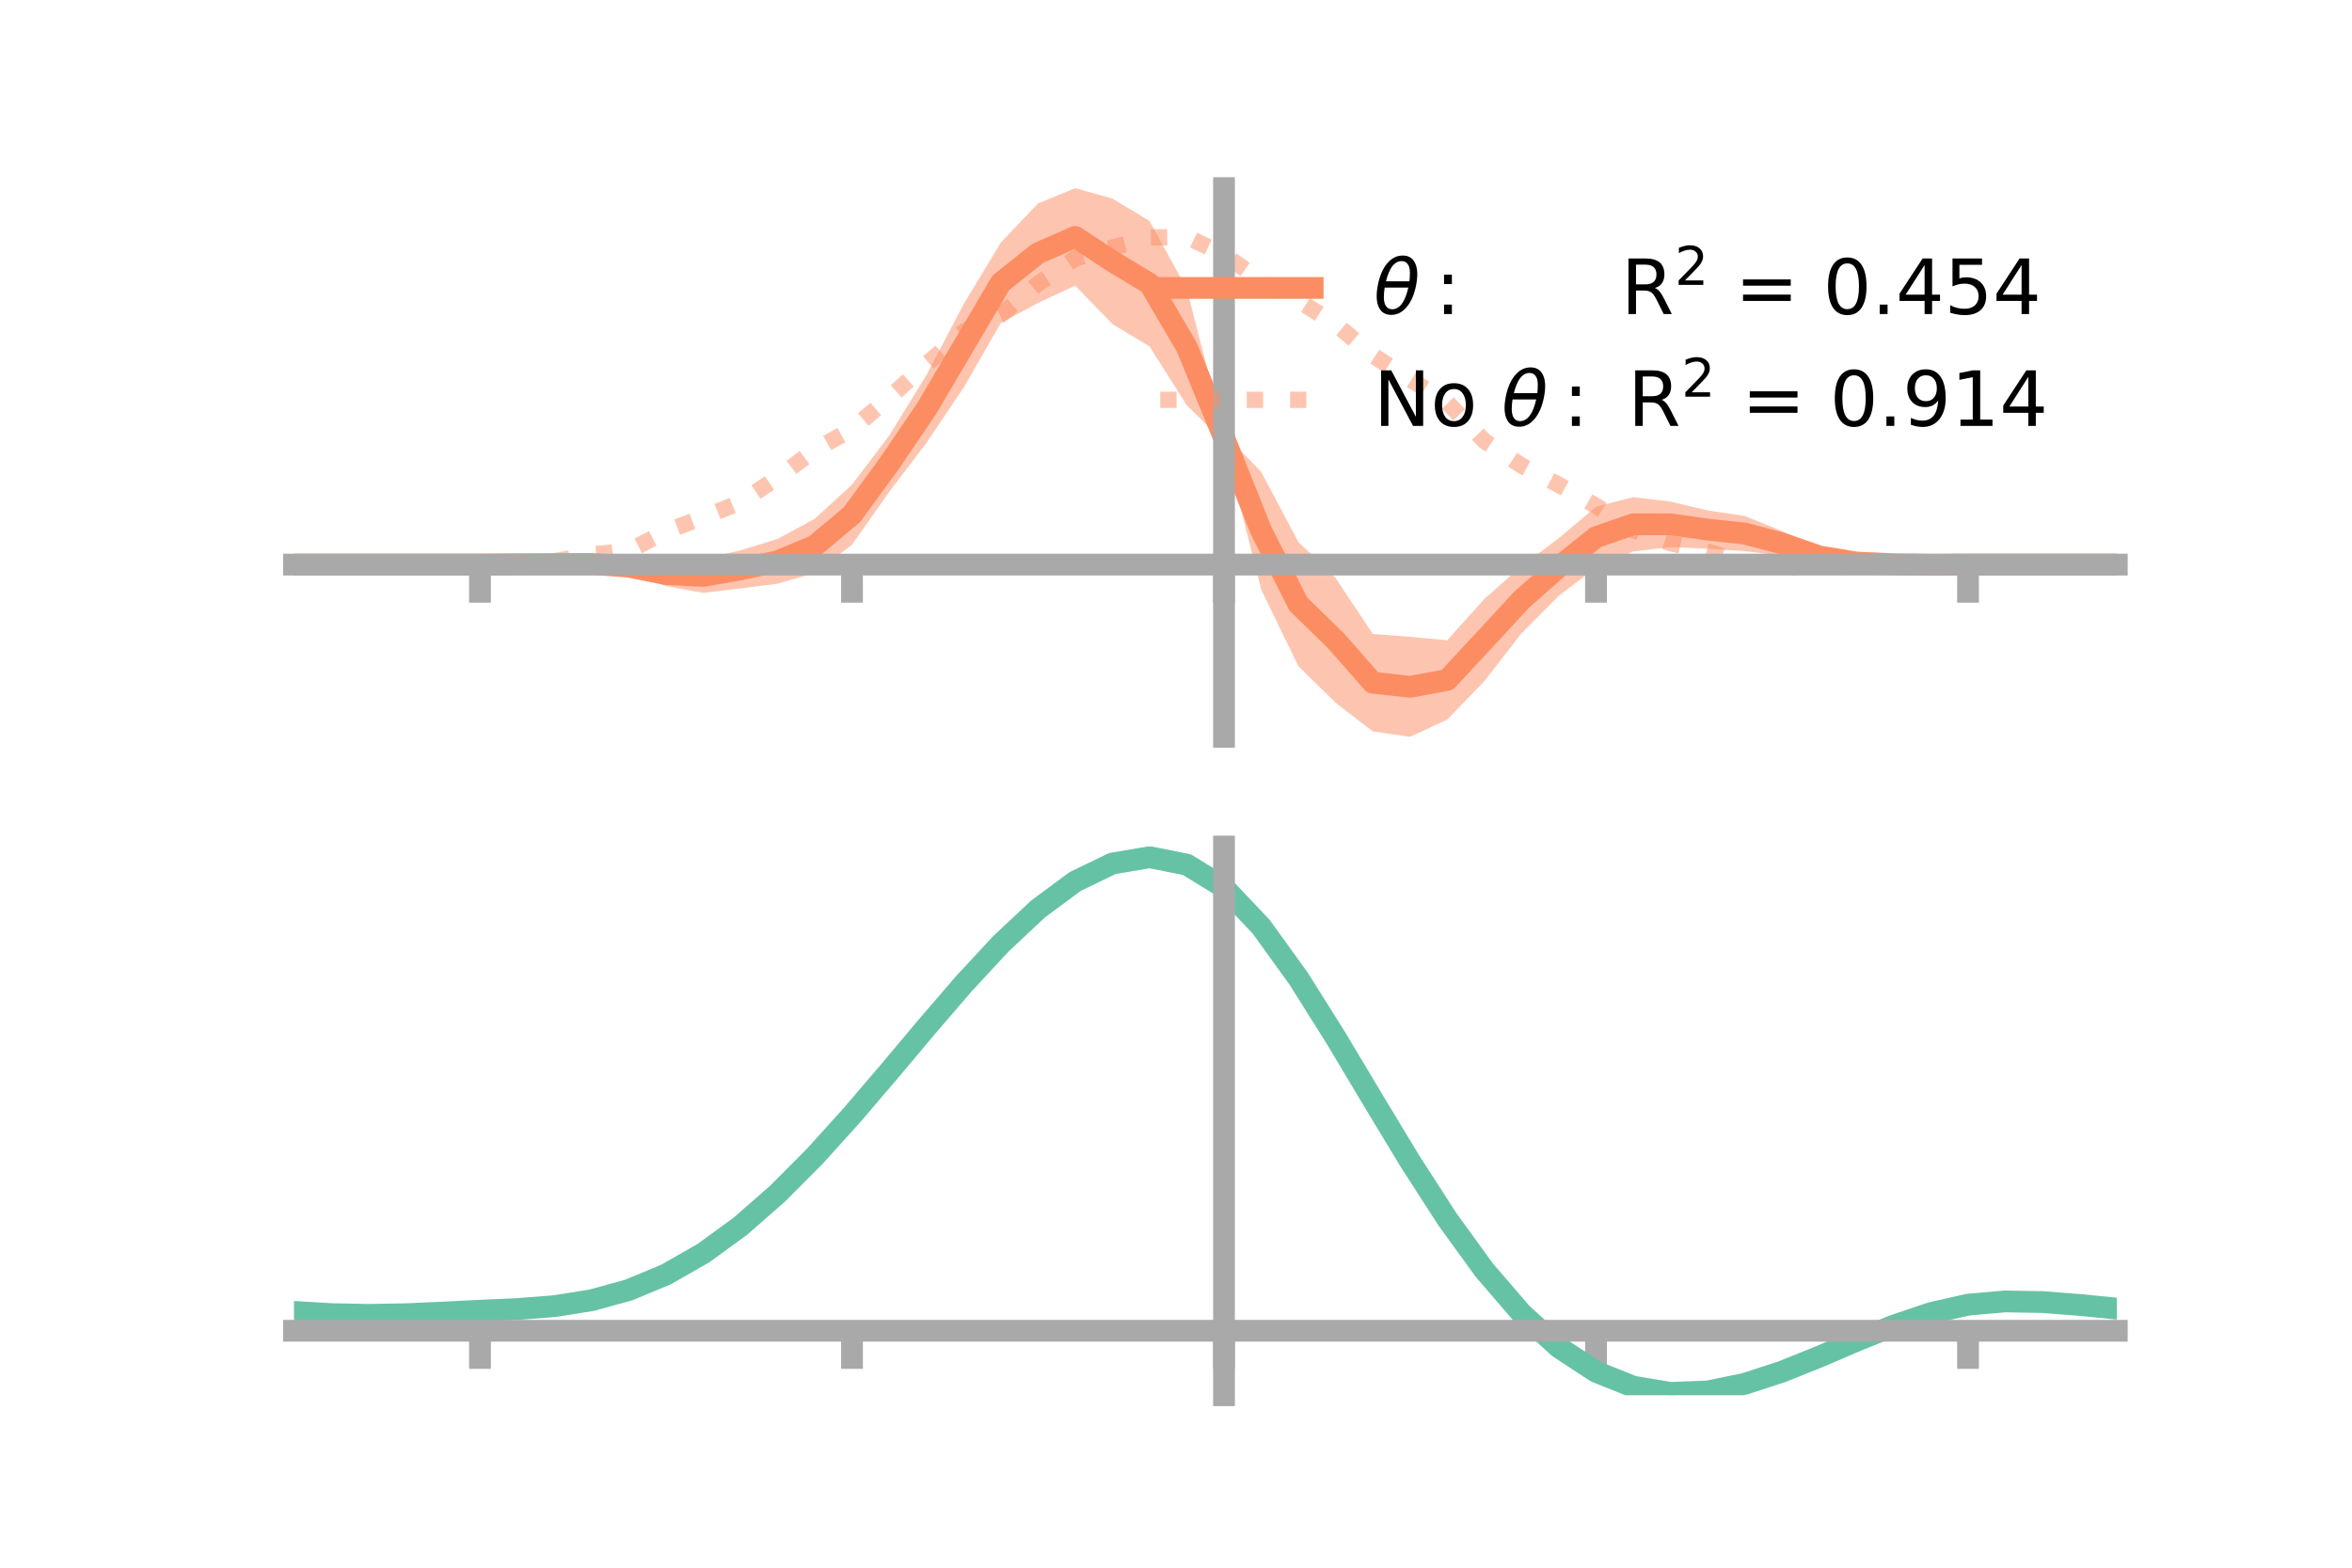
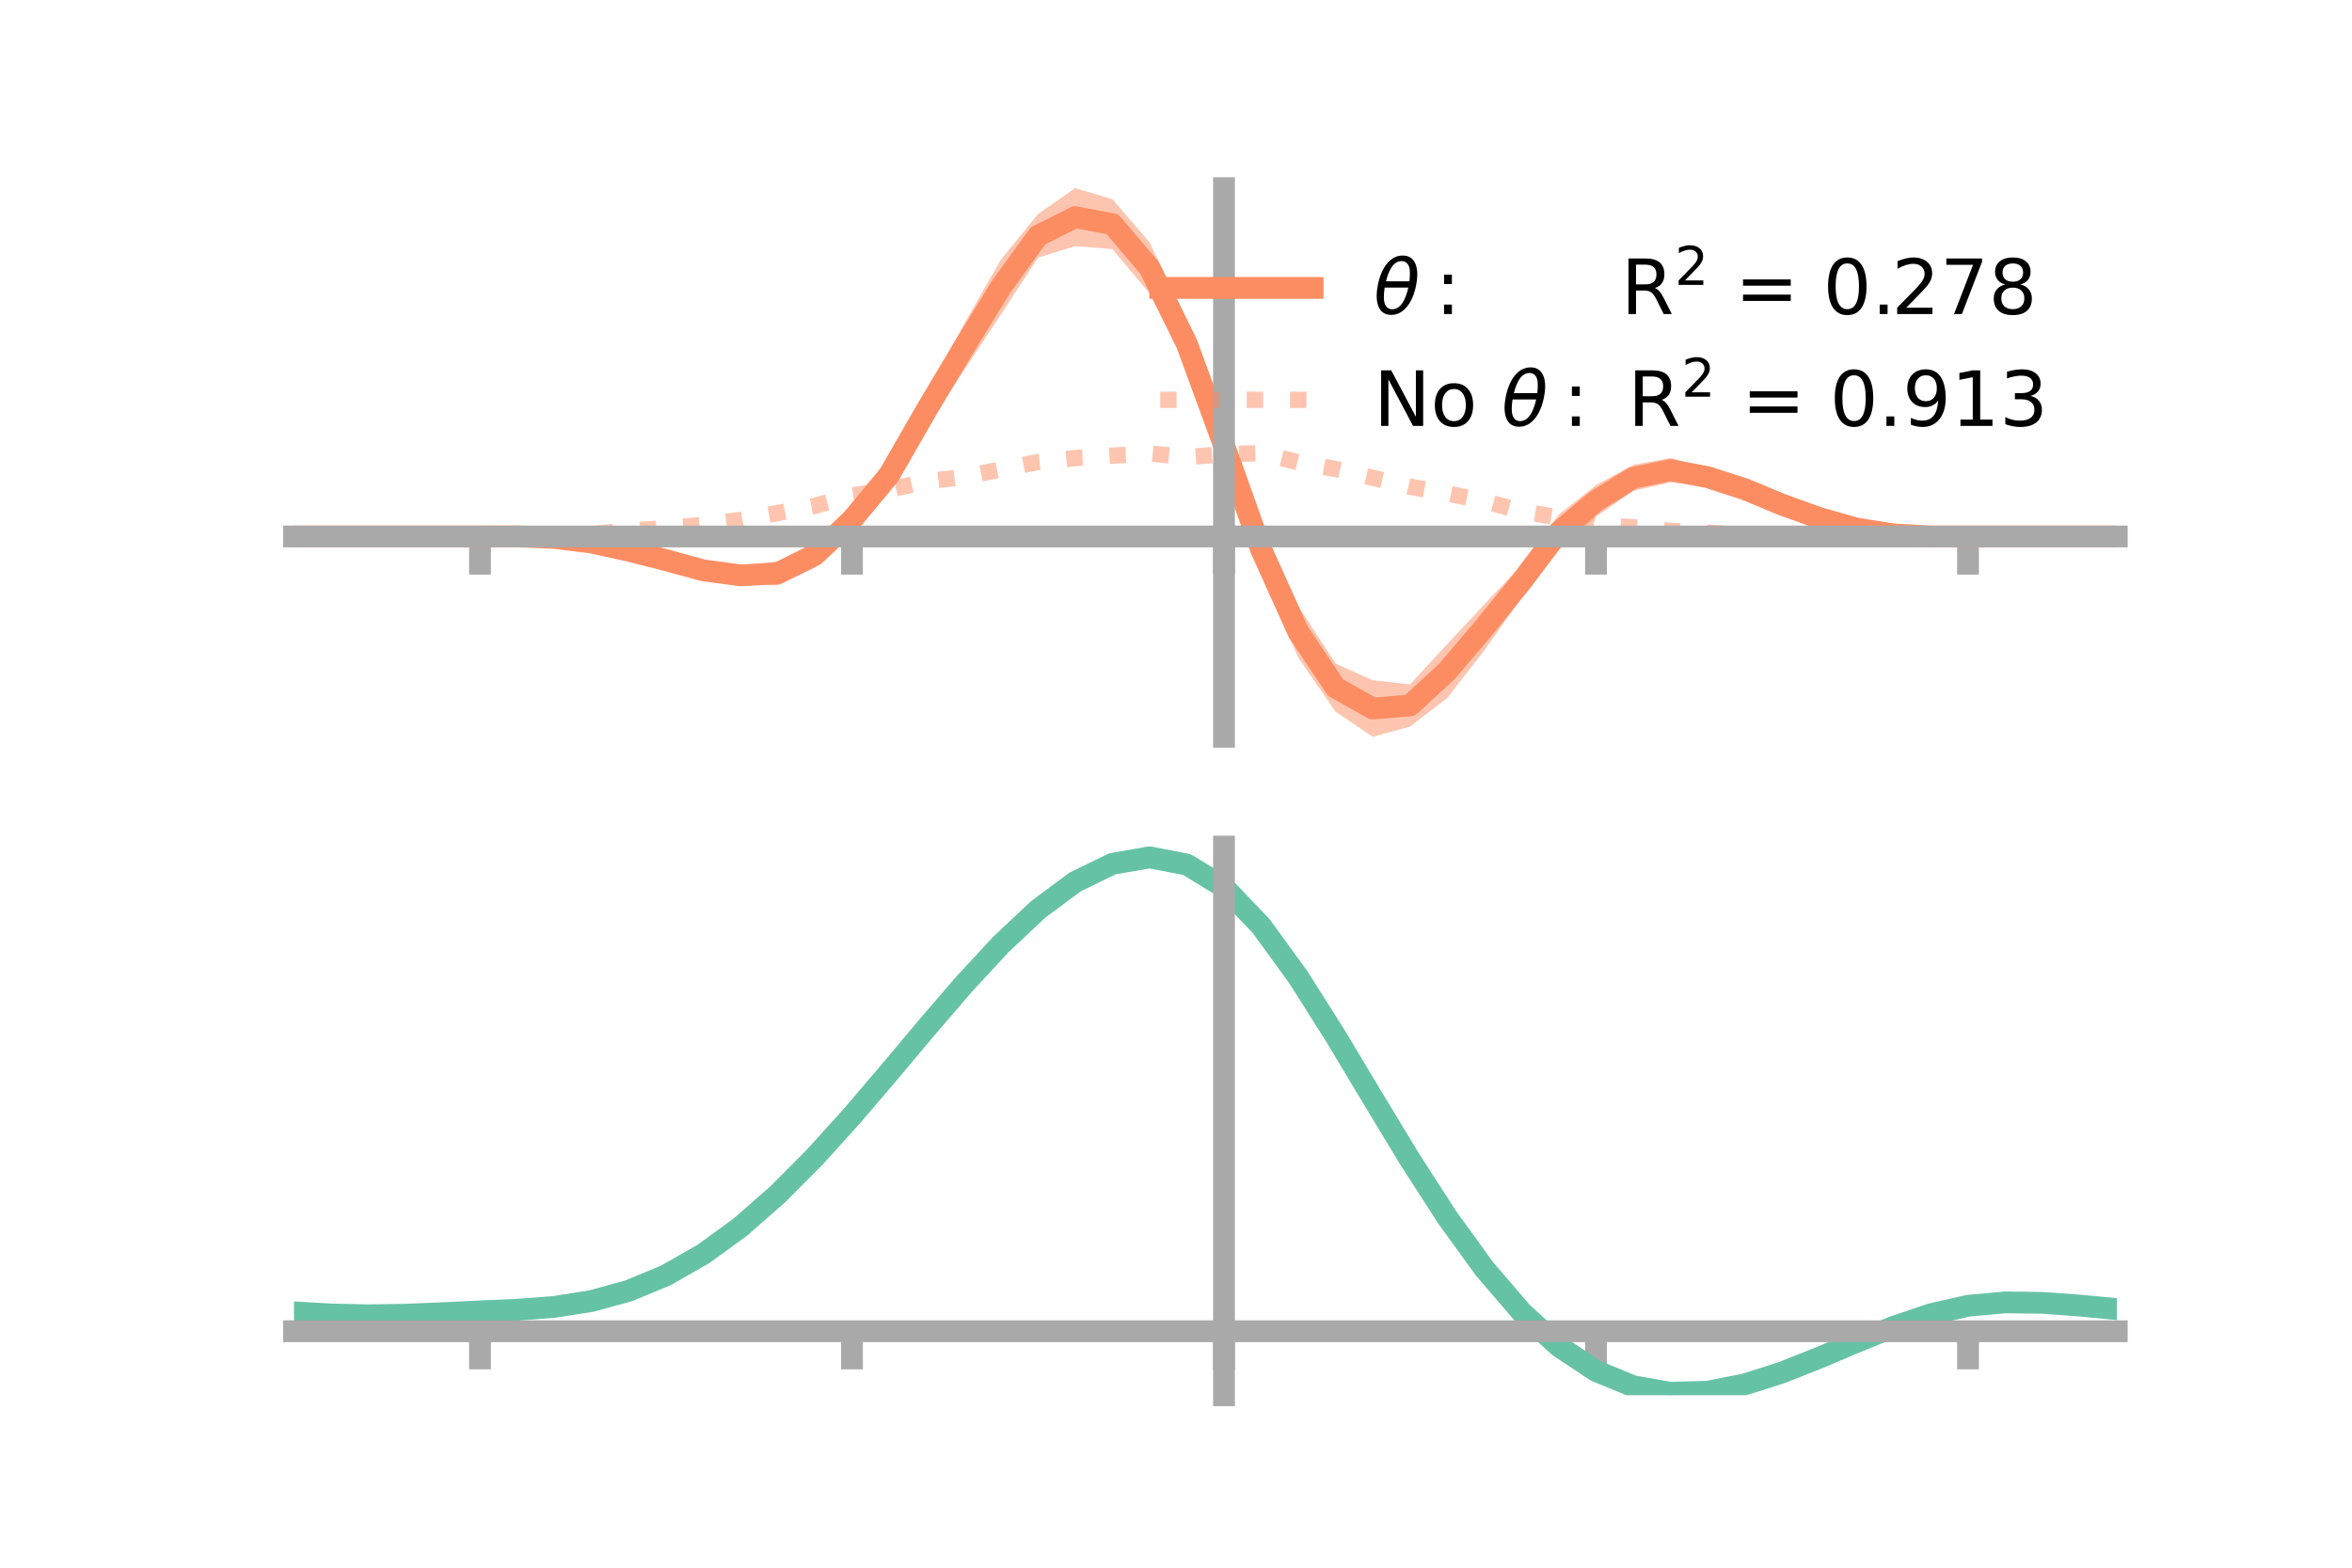
<svg xmlns="http://www.w3.org/2000/svg" xmlns:xlink="http://www.w3.org/1999/xlink" height="144pt" version="1.1" viewBox="0 0 216 144" width="216pt">
  <defs>
    <style type="text/css">*{stroke-linecap:butt;stroke-linejoin:round;}</style>
  </defs>
  <g id="figure_1">
    <g id="patch_1">
      <path d="M 0 144  L 216 144  L 216 0  L 0 0  z " style="fill:none;" />
    </g>
    <g id="axes_1">
      <g id="patch_2">
        <path d="M 27 67.68  L 194.4 67.68  L 194.4 17.28  L 27 17.28  z " style="fill:none;" />
      </g>
      <g id="PolyCollection_1">
-         <path clip-path="url(#p3b6aec64ed)" d="M 27 51.861  L 27 51.861  L 30.416 51.861  L 33.833 51.861  L 37.249 51.861  L 40.665 51.861  L 44.082 51.859  L 47.498 51.732  L 50.914 51.591  L 54.331 51.191  L 57.747 51.425  L 61.163 51.631  L 64.58 51.338  L 67.996 50.556  L 71.412 49.506  L 74.829 47.649  L 78.245 44.514  L 81.661 40.01  L 85.078 34.453  L 88.494 27.946  L 91.91 22.282  L 95.327 18.688  L 98.743 17.28  L 102.159 18.24  L 105.576 20.299  L 108.992 26.547  L 112.408 39.816  L 115.824 43.349  L 119.241 49.788  L 122.657 53.095  L 126.073 58.229  L 129.49 58.494  L 132.906 58.811  L 136.322 55.01  L 139.739 52.003  L 143.155 49.433  L 146.571 46.547  L 149.988 45.663  L 153.404 46.07  L 156.82 46.884  L 160.237 47.397  L 163.653 48.781  L 167.069 50.475  L 170.486 51.059  L 173.902 51.599  L 177.318 51.777  L 180.735 51.86  L 184.151 51.861  L 187.567 51.861  L 190.984 51.861  L 194.4 51.861  L 194.4 51.861  L 194.4 51.861  L 190.984 51.861  L 187.567 51.861  L 184.151 51.861  L 180.735 51.863  L 177.318 51.983  L 173.902 52.064  L 170.486 52.288  L 167.069 51.746  L 163.653 51.051  L 160.237 50.625  L 156.82 50.404  L 153.404 50.254  L 149.988 50.653  L 146.571 52.136  L 143.155 54.729  L 139.739 58.167  L 136.322 62.565  L 132.906 66.102  L 129.49 67.68  L 126.073 67.186  L 122.657 64.55  L 119.241 61.195  L 115.824 54.159  L 112.408 40.591  L 108.992 37.233  L 105.576 31.831  L 102.159 29.764  L 98.743 26.236  L 95.327 27.83  L 91.91 29.669  L 88.494 35.611  L 85.078 40.684  L 81.661 45.18  L 78.245 50.036  L 74.829 52.624  L 71.412 53.615  L 67.996 54.05  L 64.58 54.463  L 61.163 53.835  L 57.747 52.67  L 54.331 52.414  L 50.914 52.04  L 47.498 51.933  L 44.082 51.862  L 40.665 51.861  L 37.249 51.861  L 33.833 51.861  L 30.416 51.861  L 27 51.861  z " style="fill:#fc8d62;fill-opacity:0.5;" />
+         <path clip-path="url(#p6761eccf2b)" d="M 27 49.279  L 27 49.279  L 30.416 49.279  L 33.833 49.279  L 37.249 49.279  L 40.665 49.279  L 44.082 49.278  L 47.498 49.215  L 50.914 49.299  L 54.331 49.58  L 57.747 50.178  L 61.163 50.905  L 64.58 51.816  L 67.996 52.05  L 71.412 51.547  L 74.829 49.816  L 78.245 46.314  L 81.661 42.025  L 85.078 36.152  L 88.494 29.828  L 91.91 23.86  L 95.327 19.659  L 98.743 17.28  L 102.159 18.302  L 105.576 22.266  L 108.992 29.385  L 112.408 40.667  L 115.824 48.311  L 119.241 55.709  L 122.657 60.949  L 126.073 62.483  L 129.49 62.867  L 132.906 59.171  L 136.322 55.504  L 139.739 51.908  L 143.155 47.26  L 146.571 44.563  L 149.988 42.698  L 153.404 42.063  L 156.82 43.008  L 160.237 44.365  L 163.653 45.786  L 167.069 47.169  L 170.486 48.294  L 173.902 48.977  L 177.318 49.225  L 180.735 49.278  L 184.151 49.279  L 187.567 49.279  L 190.984 49.279  L 194.4 49.279  L 194.4 49.279  L 194.4 49.279  L 190.984 49.279  L 187.567 49.279  L 184.151 49.279  L 180.735 49.279  L 177.318 49.335  L 173.902 49.206  L 170.486 48.809  L 167.069 47.992  L 163.653 46.922  L 160.237 45.5  L 156.82 44.652  L 153.404 44.308  L 149.988 45.093  L 146.571 47.457  L 143.155 50.482  L 139.739 54.899  L 136.322 59.74  L 132.906 64.114  L 129.49 66.739  L 126.073 67.68  L 122.657 65.375  L 119.241 60.426  L 115.824 52.672  L 112.408 41.138  L 108.992 33.762  L 105.576 26.959  L 102.159 22.886  L 98.743 22.609  L 95.327 23.668  L 91.91 28.909  L 88.494 34.067  L 85.078 39.192  L 81.661 45.216  L 78.245 49.172  L 74.829 52.137  L 71.412 53.781  L 67.996 53.645  L 64.58 52.961  L 61.163 52.008  L 57.747 50.991  L 54.331 50.087  L 50.914 49.526  L 47.498 49.324  L 44.082 49.279  L 40.665 49.279  L 37.249 49.279  L 33.833 49.279  L 30.416 49.279  L 27 49.279  z " style="fill:#fc8d62;fill-opacity:0.5;" />
      </g>
      <g id="matplotlib.axis_1">
        <g id="xtick_1">
          <g id="line2d_1">
            <defs>
-               <path d="M 0 0  L 0 3.5  " id="m2b839d10a3" style="stroke:#a9a9a9;stroke-width:2;" />
+               <path d="M 0 0  L 0 3.5  " id="m07a9f709ad" style="stroke:#a9a9a9;stroke-width:2;" />
            </defs>
            <g>
-               <use style="fill:#a9a9a9;stroke:#a9a9a9;stroke-width:2;" x="44.082" xlink:href="#m2b839d10a3" y="51.861" />
+               <use style="fill:#a9a9a9;stroke:#a9a9a9;stroke-width:2;" x="44.082" xlink:href="#m07a9f709ad" y="49.279" />
            </g>
          </g>
        </g>
        <g id="xtick_2">
          <g id="line2d_2">
            <g>
-               <use style="fill:#a9a9a9;stroke:#a9a9a9;stroke-width:2;" x="78.245" xlink:href="#m2b839d10a3" y="51.861" />
+               <use style="fill:#a9a9a9;stroke:#a9a9a9;stroke-width:2;" x="78.245" xlink:href="#m07a9f709ad" y="49.279" />
            </g>
          </g>
        </g>
        <g id="xtick_3">
          <g id="line2d_3">
            <g>
-               <use style="fill:#a9a9a9;stroke:#a9a9a9;stroke-width:2;" x="112.408" xlink:href="#m2b839d10a3" y="51.861" />
+               <use style="fill:#a9a9a9;stroke:#a9a9a9;stroke-width:2;" x="112.408" xlink:href="#m07a9f709ad" y="49.279" />
            </g>
          </g>
        </g>
        <g id="xtick_4">
          <g id="line2d_4">
            <g>
-               <use style="fill:#a9a9a9;stroke:#a9a9a9;stroke-width:2;" x="146.571" xlink:href="#m2b839d10a3" y="51.861" />
+               <use style="fill:#a9a9a9;stroke:#a9a9a9;stroke-width:2;" x="146.571" xlink:href="#m07a9f709ad" y="49.279" />
            </g>
          </g>
        </g>
        <g id="xtick_5">
          <g id="line2d_5">
            <g>
-               <use style="fill:#a9a9a9;stroke:#a9a9a9;stroke-width:2;" x="180.735" xlink:href="#m2b839d10a3" y="51.861" />
+               <use style="fill:#a9a9a9;stroke:#a9a9a9;stroke-width:2;" x="180.735" xlink:href="#m07a9f709ad" y="49.279" />
            </g>
          </g>
        </g>
      </g>
      <g id="matplotlib.axis_2" />
      <g id="line2d_6">
-         <path clip-path="url(#p3b6aec64ed)" d="M 27 51.861  L 30.416 51.861  L 33.833 51.861  L 37.249 51.861  L 40.665 51.861  L 44.082 51.86  L 47.498 51.832  L 50.914 51.816  L 54.331 51.802  L 57.747 52.048  L 61.163 52.733  L 64.58 52.901  L 67.996 52.303  L 71.412 51.561  L 74.829 50.136  L 78.245 47.275  L 81.661 42.595  L 85.078 37.568  L 88.494 31.779  L 91.91 25.975  L 95.327 23.259  L 98.743 21.758  L 102.159 24.002  L 105.576 26.065  L 108.992 31.89  L 112.408 40.204  L 115.824 48.754  L 119.241 55.492  L 122.657 58.823  L 126.073 62.707  L 129.49 63.087  L 132.906 62.457  L 136.322 58.787  L 139.739 55.085  L 143.155 52.081  L 146.571 49.342  L 149.988 48.158  L 153.404 48.162  L 156.82 48.644  L 160.237 49.011  L 163.653 49.916  L 167.069 51.111  L 170.486 51.673  L 173.902 51.832  L 177.318 51.88  L 180.735 51.862  L 184.151 51.861  L 187.567 51.861  L 190.984 51.861  L 194.4 51.861  " style="fill:none;stroke:#fc8d62;stroke-linecap:square;stroke-width:2;" />
+         <path clip-path="url(#p6761eccf2b)" d="M 27 49.279  L 30.416 49.279  L 33.833 49.279  L 37.249 49.279  L 40.665 49.279  L 44.082 49.278  L 47.498 49.27  L 50.914 49.413  L 54.331 49.833  L 57.747 50.584  L 61.163 51.456  L 64.58 52.388  L 67.996 52.848  L 71.412 52.664  L 74.829 50.977  L 78.245 47.743  L 81.661 43.621  L 85.078 37.672  L 88.494 31.948  L 91.91 26.384  L 95.327 21.663  L 98.743 19.944  L 102.159 20.594  L 105.576 24.612  L 108.992 31.573  L 112.408 40.902  L 115.824 50.491  L 119.241 58.067  L 122.657 63.162  L 126.073 65.082  L 129.49 64.803  L 132.906 61.642  L 136.322 57.622  L 139.739 53.403  L 143.155 48.871  L 146.571 46.01  L 149.988 43.896  L 153.404 43.185  L 156.82 43.83  L 160.237 44.933  L 163.653 46.354  L 167.069 47.581  L 170.486 48.552  L 173.902 49.092  L 177.318 49.28  L 180.735 49.279  L 184.151 49.279  L 187.567 49.279  L 190.984 49.279  L 194.4 49.279  " style="fill:none;stroke:#fc8d62;stroke-linecap:square;stroke-width:2;" />
      </g>
      <g id="line2d_7">
-         <path clip-path="url(#p3b6aec64ed)" d="M 27 51.861  L 30.416 51.861  L 33.833 51.861  L 37.249 51.861  L 40.665 51.861  L 44.082 51.861  L 47.498 51.74  L 50.914 51.55  L 54.331 50.945  L 57.747 50.594  L 61.163 48.815  L 64.58 47.509  L 67.996 46.147  L 71.412 43.869  L 74.829 41.335  L 78.245 39.415  L 81.661 36.52  L 85.078 33.457  L 88.494 30.477  L 91.91 28.916  L 95.327 26.061  L 98.743 23.739  L 102.159 22.737  L 105.576 21.817  L 108.992 21.758  L 112.408 23.378  L 115.824 25.807  L 119.241 27.623  L 122.657 29.767  L 126.073 32.642  L 129.49 34.849  L 132.906 36.95  L 136.322 40.511  L 139.739 42.767  L 143.155 44.537  L 146.571 46.463  L 149.988 48.697  L 153.404 49.896  L 156.82 50.664  L 160.237 51.705  L 163.653 52.246  L 167.069 51.748  L 170.486 52.179  L 173.902 51.993  L 177.318 51.958  L 180.735 51.861  L 184.151 51.861  L 187.567 51.861  L 190.984 51.861  L 194.4 51.861  " style="fill:none;stroke:#fc8d62;stroke-dasharray:1.5,2.475;stroke-dashoffset:0;stroke-opacity:0.5;stroke-width:1.5;" />
+         <path clip-path="url(#p6761eccf2b)" d="M 27 49.279  L 30.416 49.279  L 33.833 49.279  L 37.249 49.279  L 40.665 49.279  L 44.082 49.279  L 47.498 49.248  L 50.914 49.176  L 54.331 49.046  L 57.747 48.744  L 61.163 48.523  L 64.58 48.212  L 67.996 47.759  L 71.412 47.127  L 74.829 46.466  L 78.245 45.507  L 81.661 44.986  L 85.078 44.209  L 88.494 43.816  L 91.91 43.116  L 95.327 42.441  L 98.743 42.076  L 102.159 41.858  L 105.576 41.651  L 108.992 41.992  L 112.408 41.717  L 115.824 41.624  L 119.241 42.467  L 122.657 43.08  L 126.073 43.891  L 129.49 44.707  L 132.906 45.322  L 136.322 46.026  L 139.739 46.967  L 143.155 47.534  L 146.571 48.25  L 149.988 48.431  L 153.404 48.757  L 156.82 48.924  L 160.237 49.127  L 163.653 49.308  L 167.069 49.438  L 170.486 49.35  L 173.902 49.333  L 177.318 49.303  L 180.735 49.279  L 184.151 49.279  L 187.567 49.279  L 190.984 49.279  L 194.4 49.279  " style="fill:none;stroke:#fc8d62;stroke-dasharray:1.5,2.475;stroke-dashoffset:0;stroke-opacity:0.5;stroke-width:1.5;" />
      </g>
      <g id="patch_3">
        <path d="M 112.408 67.68  L 112.408 17.28  " style="fill:none;stroke:#a9a9a9;stroke-linecap:square;stroke-linejoin:miter;stroke-width:2;" />
      </g>
      <g id="patch_4">
        <path d="M 194.4 67.68  L 194.4 17.28  " style="fill:none;" />
      </g>
      <g id="patch_5">
-         <path d="M 27 51.861  L 194.4 51.861  " style="fill:none;stroke:#a9a9a9;stroke-linecap:square;stroke-linejoin:miter;stroke-width:2;" />
+         <path d="M 27 49.279  L 194.4 49.279  " style="fill:none;stroke:#a9a9a9;stroke-linecap:square;stroke-linejoin:miter;stroke-width:2;" />
      </g>
      <g id="patch_6">
        <path d="M 27 17.28  L 194.4 17.28  " style="fill:none;" />
      </g>
      <g id="legend_1">
        <g id="line2d_8">
          <path d="M 106.55 26.449  L 120.55 26.449  " style="fill:none;stroke:#fc8d62;stroke-linecap:square;stroke-width:2;" />
        </g>
        <g id="line2d_9" />
        <g id="text_1">
          <g transform="translate(126.15 28.89891)scale(0.07 -0.07)">
            <defs>
              <path d="M 45.516 34.672  L 14.453 34.672  Q 12.359 20.062 14.5 13.875  Q 17.188 6.25 24.469 6.25  Q 31.781 6.25 37.359 13.922  Q 42.234 20.656 45.516 34.672  z M 47.016 42.969  Q 48.344 56.844 46.625 61.719  Q 43.953 69.438 36.766 69.438  Q 29.297 69.438 23.828 61.812  Q 19.531 55.672 16.156 42.969  z M 38.188 76.766  Q 49.906 76.766 54.594 66.406  Q 59.281 56.109 55.719 37.844  Q 52.203 19.625 43.453 9.281  Q 34.766 -1.125 23.047 -1.125  Q 11.281 -1.125 6.641 9.281  Q 2 19.625 5.516 37.844  Q 9.078 56.109 17.719 66.406  Q 26.422 76.766 38.188 76.766  z " id="DejaVuSans-Oblique-952" />
              <path d="M 11.719 12.406  L 22.016 12.406  L 22.016 0  L 11.719 0  z M 11.719 51.703  L 22.016 51.703  L 22.016 39.312  L 11.719 39.312  z " id="DejaVuSans-58" />
              <path id="DejaVuSans-32" />
              <path d="M 44.391 34.188  Q 47.562 33.109 50.562 29.594  Q 53.562 26.078 56.594 19.922  L 66.609 0  L 56 0  L 46.688 18.703  Q 43.062 26.031 39.672 28.422  Q 36.281 30.812 30.422 30.812  L 19.672 30.812  L 19.672 0  L 9.812 0  L 9.812 72.906  L 32.078 72.906  Q 44.578 72.906 50.734 67.672  Q 56.891 62.453 56.891 51.906  Q 56.891 45.016 53.688 40.469  Q 50.484 35.938 44.391 34.188  z M 19.672 64.797  L 19.672 38.922  L 32.078 38.922  Q 39.203 38.922 42.844 42.219  Q 46.484 45.516 46.484 51.906  Q 46.484 58.297 42.844 61.547  Q 39.203 64.797 32.078 64.797  z " id="DejaVuSans-82" />
              <path d="M 19.188 8.297  L 53.609 8.297  L 53.609 0  L 7.328 0  L 7.328 8.297  Q 12.938 14.109 22.625 23.891  Q 32.328 33.688 34.812 36.531  Q 39.547 41.844 41.422 45.531  Q 43.312 49.219 43.312 52.781  Q 43.312 58.594 39.234 62.25  Q 35.156 65.922 28.609 65.922  Q 23.969 65.922 18.812 64.312  Q 13.672 62.703 7.812 59.422  L 7.812 69.391  Q 13.766 71.781 18.938 73  Q 24.125 74.219 28.422 74.219  Q 39.75 74.219 46.484 68.547  Q 53.219 62.891 53.219 53.422  Q 53.219 48.922 51.531 44.891  Q 49.859 40.875 45.406 35.406  Q 44.188 33.984 37.641 27.219  Q 31.109 20.453 19.188 8.297  z " id="DejaVuSans-50" />
              <path d="M 10.594 45.406  L 73.188 45.406  L 73.188 37.203  L 10.594 37.203  z M 10.594 25.484  L 73.188 25.484  L 73.188 17.188  L 10.594 17.188  z " id="DejaVuSans-61" />
              <path d="M 31.781 66.406  Q 24.172 66.406 20.328 58.906  Q 16.5 51.422 16.5 36.375  Q 16.5 21.391 20.328 13.891  Q 24.172 6.391 31.781 6.391  Q 39.453 6.391 43.281 13.891  Q 47.125 21.391 47.125 36.375  Q 47.125 51.422 43.281 58.906  Q 39.453 66.406 31.781 66.406  z M 31.781 74.219  Q 44.047 74.219 50.516 64.516  Q 56.984 54.828 56.984 36.375  Q 56.984 17.969 50.516 8.266  Q 44.047 -1.422 31.781 -1.422  Q 19.531 -1.422 13.062 8.266  Q 6.594 17.969 6.594 36.375  Q 6.594 54.828 13.062 64.516  Q 19.531 74.219 31.781 74.219  z " id="DejaVuSans-48" />
              <path d="M 10.688 12.406  L 21 12.406  L 21 0  L 10.688 0  z " id="DejaVuSans-46" />
-               <path d="M 37.797 64.312  L 12.891 25.391  L 37.797 25.391  z M 35.203 72.906  L 47.609 72.906  L 47.609 25.391  L 58.016 25.391  L 58.016 17.188  L 47.609 17.188  L 47.609 0  L 37.797 0  L 37.797 17.188  L 4.891 17.188  L 4.891 26.703  z " id="DejaVuSans-52" />
-               <path d="M 10.797 72.906  L 49.516 72.906  L 49.516 64.594  L 19.828 64.594  L 19.828 46.734  Q 21.969 47.469 24.109 47.828  Q 26.266 48.188 28.422 48.188  Q 40.625 48.188 47.75 41.5  Q 54.891 34.812 54.891 23.391  Q 54.891 11.625 47.562 5.094  Q 40.234 -1.422 26.906 -1.422  Q 22.312 -1.422 17.547 -0.641  Q 12.797 0.141 7.719 1.703  L 7.719 11.625  Q 12.109 9.234 16.797 8.062  Q 21.484 6.891 26.703 6.891  Q 35.156 6.891 40.078 11.328  Q 45.016 15.766 45.016 23.391  Q 45.016 31 40.078 35.438  Q 35.156 39.891 26.703 39.891  Q 22.75 39.891 18.812 39.016  Q 14.891 38.141 10.797 36.281  z " id="DejaVuSans-53" />
+               <path d="M 8.203 72.906  L 55.078 72.906  L 55.078 68.703  L 28.609 0  L 18.312 0  L 43.219 64.594  L 8.203 64.594  z " id="DejaVuSans-55" />
+               <path d="M 31.781 34.625  Q 24.75 34.625 20.719 30.859  Q 16.703 27.094 16.703 20.516  Q 16.703 13.922 20.719 10.156  Q 24.75 6.391 31.781 6.391  Q 38.812 6.391 42.859 10.172  Q 46.922 13.969 46.922 20.516  Q 46.922 27.094 42.891 30.859  Q 38.875 34.625 31.781 34.625  z M 21.922 38.812  Q 15.578 40.375 12.031 44.719  Q 8.5 49.078 8.5 55.328  Q 8.5 64.062 14.719 69.141  Q 20.953 74.219 31.781 74.219  Q 42.672 74.219 48.875 69.141  Q 55.078 64.062 55.078 55.328  Q 55.078 49.078 51.531 44.719  Q 48 40.375 41.703 38.812  Q 48.828 37.156 52.797 32.312  Q 56.781 27.484 56.781 20.516  Q 56.781 9.906 50.312 4.234  Q 43.844 -1.422 31.781 -1.422  Q 19.734 -1.422 13.25 4.234  Q 6.781 9.906 6.781 20.516  Q 6.781 27.484 10.781 32.312  Q 14.797 37.156 21.922 38.812  z M 18.312 54.391  Q 18.312 48.734 21.844 45.562  Q 25.391 42.391 31.781 42.391  Q 38.141 42.391 41.719 45.562  Q 45.312 48.734 45.312 54.391  Q 45.312 60.062 41.719 63.234  Q 38.141 66.406 31.781 66.406  Q 25.391 66.406 21.844 63.234  Q 18.312 60.062 18.312 54.391  z " id="DejaVuSans-56" />
            </defs>
            <use transform="translate(0 0.765625)" xlink:href="#DejaVuSans-Oblique-952" />
            <use transform="translate(80.66406 0.765625)" xlink:href="#DejaVuSans-58" />
            <use transform="translate(133.8379 0.765625)" xlink:href="#DejaVuSans-32" />
            <use transform="translate(165.625 0.765625)" xlink:href="#DejaVuSans-32" />
            <use transform="translate(197.4121 0.765625)" xlink:href="#DejaVuSans-32" />
            <use transform="translate(229.1992 0.765625)" xlink:href="#DejaVuSans-32" />
            <use transform="translate(260.9863 0.765625)" xlink:href="#DejaVuSans-32" />
            <use transform="translate(292.7734 0.765625)" xlink:href="#DejaVuSans-32" />
            <use transform="translate(324.5605 0.765625)" xlink:href="#DejaVuSans-82" />
            <use transform="translate(395 39.04688)scale(0.7)" xlink:href="#DejaVuSans-50" />
            <use transform="translate(442.2705 0.765625)" xlink:href="#DejaVuSans-32" />
            <use transform="translate(474.0576 0.765625)" xlink:href="#DejaVuSans-61" />
            <use transform="translate(557.8467 0.765625)" xlink:href="#DejaVuSans-32" />
            <use transform="translate(589.6338 0.765625)" xlink:href="#DejaVuSans-48" />
            <use transform="translate(653.2568 0.765625)" xlink:href="#DejaVuSans-46" />
-             <use transform="translate(685.0439 0.765625)" xlink:href="#DejaVuSans-52" />
-             <use transform="translate(748.667 0.765625)" xlink:href="#DejaVuSans-53" />
-             <use transform="translate(812.29 0.765625)" xlink:href="#DejaVuSans-52" />
+             <use transform="translate(679.5439 0.765625)" xlink:href="#DejaVuSans-50" />
+             <use transform="translate(743.167 0.765625)" xlink:href="#DejaVuSans-55" />
+             <use transform="translate(806.79 0.765625)" xlink:href="#DejaVuSans-56" />
          </g>
        </g>
        <g id="line2d_10">
          <path d="M 106.55 36.724  L 120.55 36.724  " style="fill:none;stroke:#fc8d62;stroke-dasharray:1.5,2.475;stroke-dashoffset:0;stroke-opacity:0.5;stroke-width:1.5;" />
        </g>
        <g id="line2d_11" />
        <g id="text_2">
          <g transform="translate(126.15 39.17359)scale(0.07 -0.07)">
            <defs>
              <path d="M 9.812 72.906  L 23.094 72.906  L 55.422 11.922  L 55.422 72.906  L 64.984 72.906  L 64.984 0  L 51.703 0  L 19.391 60.984  L 19.391 0  L 9.812 0  z " id="DejaVuSans-78" />
              <path d="M 30.609 48.391  Q 23.391 48.391 19.188 42.75  Q 14.984 37.109 14.984 27.297  Q 14.984 17.484 19.156 11.844  Q 23.344 6.203 30.609 6.203  Q 37.797 6.203 41.984 11.859  Q 46.188 17.531 46.188 27.297  Q 46.188 37.016 41.984 42.703  Q 37.797 48.391 30.609 48.391  z M 30.609 56  Q 42.328 56 49.016 48.375  Q 55.719 40.766 55.719 27.297  Q 55.719 13.875 49.016 6.219  Q 42.328 -1.422 30.609 -1.422  Q 18.844 -1.422 12.172 6.219  Q 5.516 13.875 5.516 27.297  Q 5.516 40.766 12.172 48.375  Q 18.844 56 30.609 56  z " id="DejaVuSans-111" />
              <path d="M 10.984 1.516  L 10.984 10.5  Q 14.703 8.734 18.5 7.812  Q 22.312 6.891 25.984 6.891  Q 35.75 6.891 40.891 13.453  Q 46.047 20.016 46.781 33.406  Q 43.953 29.203 39.594 26.953  Q 35.25 24.703 29.984 24.703  Q 19.047 24.703 12.672 31.312  Q 6.297 37.938 6.297 49.422  Q 6.297 60.641 12.938 67.422  Q 19.578 74.219 30.609 74.219  Q 43.266 74.219 49.922 64.516  Q 56.594 54.828 56.594 36.375  Q 56.594 19.141 48.406 8.859  Q 40.234 -1.422 26.422 -1.422  Q 22.703 -1.422 18.891 -0.688  Q 15.094 0.047 10.984 1.516  z M 30.609 32.422  Q 37.25 32.422 41.125 36.953  Q 45.016 41.5 45.016 49.422  Q 45.016 57.281 41.125 61.844  Q 37.25 66.406 30.609 66.406  Q 23.969 66.406 20.094 61.844  Q 16.219 57.281 16.219 49.422  Q 16.219 41.5 20.094 36.953  Q 23.969 32.422 30.609 32.422  z " id="DejaVuSans-57" />
              <path d="M 12.406 8.297  L 28.516 8.297  L 28.516 63.922  L 10.984 60.406  L 10.984 69.391  L 28.422 72.906  L 38.281 72.906  L 38.281 8.297  L 54.391 8.297  L 54.391 0  L 12.406 0  z " id="DejaVuSans-49" />
+               <path d="M 40.578 39.312  Q 47.656 37.797 51.625 33  Q 55.609 28.219 55.609 21.188  Q 55.609 10.406 48.188 4.484  Q 40.766 -1.422 27.094 -1.422  Q 22.516 -1.422 17.656 -0.516  Q 12.797 0.391 7.625 2.203  L 7.625 11.719  Q 11.719 9.328 16.594 8.109  Q 21.484 6.891 26.812 6.891  Q 36.078 6.891 40.938 10.547  Q 45.797 14.203 45.797 21.188  Q 45.797 27.641 41.281 31.266  Q 36.766 34.906 28.719 34.906  L 20.219 34.906  L 20.219 43.016  L 29.109 43.016  Q 36.375 43.016 40.234 45.922  Q 44.094 48.828 44.094 54.297  Q 44.094 59.906 40.109 62.906  Q 36.141 65.922 28.719 65.922  Q 24.656 65.922 20.016 65.031  Q 15.375 64.156 9.812 62.312  L 9.812 71.094  Q 15.438 72.656 20.344 73.438  Q 25.25 74.219 29.594 74.219  Q 40.828 74.219 47.359 69.109  Q 53.906 64.016 53.906 55.328  Q 53.906 49.266 50.438 45.094  Q 46.969 40.922 40.578 39.312  z " id="DejaVuSans-51" />
            </defs>
            <use transform="translate(0 0.765625)" xlink:href="#DejaVuSans-78" />
            <use transform="translate(74.80469 0.765625)" xlink:href="#DejaVuSans-111" />
            <use transform="translate(135.9863 0.765625)" xlink:href="#DejaVuSans-32" />
            <use transform="translate(167.7734 0.765625)" xlink:href="#DejaVuSans-Oblique-952" />
            <use transform="translate(248.4375 0.765625)" xlink:href="#DejaVuSans-58" />
            <use transform="translate(301.6113 0.765625)" xlink:href="#DejaVuSans-32" />
            <use transform="translate(333.3984 0.765625)" xlink:href="#DejaVuSans-82" />
            <use transform="translate(403.8379 39.04688)scale(0.7)" xlink:href="#DejaVuSans-50" />
            <use transform="translate(451.1084 0.765625)" xlink:href="#DejaVuSans-32" />
            <use transform="translate(482.8955 0.765625)" xlink:href="#DejaVuSans-61" />
            <use transform="translate(566.6846 0.765625)" xlink:href="#DejaVuSans-32" />
            <use transform="translate(598.4717 0.765625)" xlink:href="#DejaVuSans-48" />
            <use transform="translate(662.0947 0.765625)" xlink:href="#DejaVuSans-46" />
            <use transform="translate(693.8818 0.765625)" xlink:href="#DejaVuSans-57" />
            <use transform="translate(757.5049 0.765625)" xlink:href="#DejaVuSans-49" />
-             <use transform="translate(821.1279 0.765625)" xlink:href="#DejaVuSans-52" />
+             <use transform="translate(821.1279 0.765625)" xlink:href="#DejaVuSans-51" />
          </g>
        </g>
      </g>
    </g>
    <g id="axes_2">
      <g id="patch_7">
        <path d="M 27 128.16  L 194.4 128.16  L 194.4 77.76  L 27 77.76  z " style="fill:none;" />
      </g>
      <g id="PolyCollection_2">
-         <path clip-path="url(#p38a552c06c)" d="M 27 120.546  L 27 120.463  L 30.416 120.676  L 33.833 120.748  L 37.249 120.683  L 40.665 120.524  L 44.082 120.343  L 47.498 120.186  L 50.914 119.913  L 54.331 119.364  L 57.747 118.412  L 61.163 116.967  L 64.58 114.977  L 67.996 112.434  L 71.412 109.369  L 74.829 105.849  L 78.245 101.977  L 81.661 97.88  L 85.078 93.714  L 88.494 89.653  L 91.91 85.886  L 95.327 82.612  L 98.743 80.033  L 102.159 78.351  L 105.576 77.76  L 108.992 78.448  L 112.408 80.581  L 115.824 84.24  L 119.241 89.044  L 122.657 94.555  L 126.073 100.363  L 129.49 106.11  L 132.906 111.497  L 136.322 116.29  L 139.739 120.322  L 143.155 123.491  L 146.571 125.759  L 149.988 127.147  L 153.404 127.725  L 156.82 127.604  L 160.237 126.918  L 163.653 125.82  L 167.069 124.471  L 170.486 123.033  L 173.902 121.667  L 177.318 120.525  L 180.735 119.757  L 184.151 119.461  L 187.567 119.526  L 190.984 119.8  L 194.4 120.147  L 194.4 120.256  L 194.4 120.256  L 190.984 119.932  L 187.567 119.677  L 184.151 119.622  L 180.735 119.923  L 177.318 120.703  L 173.902 121.875  L 170.486 123.288  L 167.069 124.776  L 163.653 126.173  L 160.237 127.309  L 156.82 128.021  L 153.404 128.16  L 149.988 127.6  L 146.571 126.247  L 143.155 124.042  L 139.739 120.973  L 136.322 117.074  L 132.906 112.441  L 129.49 107.229  L 126.073 101.662  L 122.657 96.029  L 119.241 90.679  L 115.824 86.011  L 112.408 82.455  L 108.992 80.385  L 105.576 79.719  L 102.159 80.288  L 98.743 81.906  L 95.327 84.383  L 91.91 87.52  L 88.494 91.124  L 85.078 95.003  L 81.661 98.976  L 78.245 102.878  L 74.829 106.564  L 71.412 109.913  L 67.996 112.833  L 64.58 115.262  L 61.163 117.174  L 57.747 118.574  L 54.331 119.503  L 50.914 120.04  L 47.498 120.303  L 44.082 120.448  L 40.665 120.612  L 37.249 120.753  L 33.833 120.806  L 30.416 120.738  L 27 120.546  z " style="fill:#66c2a5;fill-opacity:0.5;" />
+         <path clip-path="url(#pac1487998d)" d="M 27 120.586  L 27 120.499  L 30.416 120.71  L 33.833 120.785  L 37.249 120.727  L 40.665 120.576  L 44.082 120.403  L 47.498 120.251  L 50.914 119.981  L 54.331 119.434  L 57.747 118.484  L 61.163 117.04  L 64.58 115.05  L 67.996 112.506  L 71.412 109.439  L 74.829 105.917  L 78.245 102.041  L 81.661 97.94  L 85.078 93.768  L 88.494 89.701  L 91.91 85.927  L 95.327 82.644  L 98.743 80.056  L 102.159 78.363  L 105.576 77.76  L 108.992 78.432  L 112.408 80.546  L 115.824 84.179  L 119.241 88.956  L 122.657 94.442  L 126.073 100.233  L 129.49 105.97  L 132.906 111.356  L 136.322 116.157  L 139.739 120.203  L 143.155 123.392  L 146.571 125.685  L 149.988 127.101  L 153.404 127.711  L 156.82 127.621  L 160.237 126.964  L 163.653 125.891  L 167.069 124.561  L 170.486 123.137  L 173.902 121.777  L 177.318 120.633  L 180.735 119.856  L 184.151 119.546  L 187.567 119.596  L 190.984 119.854  L 194.4 120.19  L 194.4 120.303  L 194.4 120.303  L 190.984 119.992  L 187.567 119.752  L 184.151 119.712  L 180.735 120.026  L 177.318 120.812  L 173.902 121.984  L 170.486 123.392  L 167.069 124.871  L 163.653 126.252  L 160.237 127.366  L 156.82 128.051  L 153.404 128.16  L 149.988 127.566  L 146.571 126.178  L 143.155 123.939  L 139.739 120.842  L 136.322 116.923  L 132.906 112.28  L 129.49 107.071  L 126.073 101.517  L 122.657 95.908  L 119.241 90.589  L 115.824 85.957  L 112.408 82.435  L 108.992 80.391  L 105.576 79.746  L 102.159 80.33  L 98.743 81.961  L 95.327 84.447  L 91.91 87.592  L 88.494 91.201  L 85.078 95.083  L 81.661 99.058  L 78.245 102.961  L 74.829 106.646  L 71.412 109.994  L 67.996 112.912  L 64.58 115.339  L 61.163 117.248  L 57.747 118.647  L 54.331 119.574  L 50.914 120.109  L 47.498 120.369  L 44.082 120.509  L 40.665 120.666  L 37.249 120.798  L 33.833 120.846  L 30.416 120.776  L 27 120.586  z " style="fill:#66c2a5;fill-opacity:0.5;" />
      </g>
      <g id="matplotlib.axis_3">
        <g id="xtick_6">
          <g id="line2d_12">
            <g>
-               <use style="fill:#a9a9a9;stroke:#a9a9a9;stroke-width:2;" x="44.082" xlink:href="#m2b839d10a3" y="122.237" />
+               <use style="fill:#a9a9a9;stroke:#a9a9a9;stroke-width:2;" x="44.082" xlink:href="#m07a9f709ad" y="122.281" />
            </g>
          </g>
        </g>
        <g id="xtick_7">
          <g id="line2d_13">
            <g>
-               <use style="fill:#a9a9a9;stroke:#a9a9a9;stroke-width:2;" x="78.245" xlink:href="#m2b839d10a3" y="122.237" />
+               <use style="fill:#a9a9a9;stroke:#a9a9a9;stroke-width:2;" x="78.245" xlink:href="#m07a9f709ad" y="122.281" />
            </g>
          </g>
        </g>
        <g id="xtick_8">
          <g id="line2d_14">
            <g>
-               <use style="fill:#a9a9a9;stroke:#a9a9a9;stroke-width:2;" x="112.408" xlink:href="#m2b839d10a3" y="122.237" />
+               <use style="fill:#a9a9a9;stroke:#a9a9a9;stroke-width:2;" x="112.408" xlink:href="#m07a9f709ad" y="122.281" />
            </g>
          </g>
        </g>
        <g id="xtick_9">
          <g id="line2d_15">
            <g>
-               <use style="fill:#a9a9a9;stroke:#a9a9a9;stroke-width:2;" x="146.571" xlink:href="#m2b839d10a3" y="122.237" />
+               <use style="fill:#a9a9a9;stroke:#a9a9a9;stroke-width:2;" x="146.571" xlink:href="#m07a9f709ad" y="122.281" />
            </g>
          </g>
        </g>
        <g id="xtick_10">
          <g id="line2d_16">
            <g>
-               <use style="fill:#a9a9a9;stroke:#a9a9a9;stroke-width:2;" x="180.735" xlink:href="#m2b839d10a3" y="122.237" />
+               <use style="fill:#a9a9a9;stroke:#a9a9a9;stroke-width:2;" x="180.735" xlink:href="#m07a9f709ad" y="122.281" />
            </g>
          </g>
        </g>
      </g>
      <g id="matplotlib.axis_4" />
      <g id="line2d_17">
-         <path clip-path="url(#p38a552c06c)" d="M 27 120.505  L 30.416 120.707  L 33.833 120.777  L 37.249 120.718  L 40.665 120.568  L 44.082 120.396  L 47.498 120.244  L 50.914 119.976  L 54.331 119.434  L 57.747 118.493  L 61.163 117.071  L 64.58 115.12  L 67.996 112.633  L 71.412 109.641  L 74.829 106.207  L 78.245 102.427  L 81.661 98.428  L 85.078 94.359  L 88.494 90.389  L 91.91 86.703  L 95.327 83.497  L 98.743 80.97  L 102.159 79.319  L 105.576 78.74  L 108.992 79.417  L 112.408 81.518  L 115.824 85.126  L 119.241 89.862  L 122.657 95.292  L 126.073 101.012  L 129.49 106.669  L 132.906 111.969  L 136.322 116.682  L 139.739 120.647  L 143.155 123.767  L 146.571 126.003  L 149.988 127.374  L 153.404 127.943  L 156.82 127.812  L 160.237 127.113  L 163.653 125.996  L 167.069 124.624  L 170.486 123.16  L 173.902 121.771  L 177.318 120.614  L 180.735 119.84  L 184.151 119.541  L 187.567 119.602  L 190.984 119.866  L 194.4 120.202  " style="fill:none;stroke:#66c2a5;stroke-linecap:square;stroke-width:2;" />
+         <path clip-path="url(#pac1487998d)" d="M 27 120.543  L 30.416 120.743  L 33.833 120.815  L 37.249 120.763  L 40.665 120.621  L 44.082 120.456  L 47.498 120.31  L 50.914 120.045  L 54.331 119.504  L 57.747 118.565  L 61.163 117.144  L 64.58 115.195  L 67.996 112.709  L 71.412 109.717  L 74.829 106.282  L 78.245 102.501  L 81.661 98.499  L 85.078 94.426  L 88.494 90.451  L 91.91 86.76  L 95.327 83.546  L 98.743 81.009  L 102.159 79.347  L 105.576 78.753  L 108.992 79.412  L 112.408 81.49  L 115.824 85.068  L 119.241 89.773  L 122.657 95.175  L 126.073 100.875  L 129.49 106.52  L 132.906 111.818  L 136.322 116.54  L 139.739 120.522  L 143.155 123.666  L 146.571 125.931  L 149.988 127.334  L 153.404 127.936  L 156.82 127.836  L 160.237 127.165  L 163.653 126.071  L 167.069 124.716  L 170.486 123.265  L 173.902 121.88  L 177.318 120.722  L 180.735 119.941  L 184.151 119.629  L 187.567 119.674  L 190.984 119.923  L 194.4 120.247  " style="fill:none;stroke:#66c2a5;stroke-linecap:square;stroke-width:2;" />
      </g>
      <g id="patch_8">
        <path d="M 112.408 128.16  L 112.408 77.76  " style="fill:none;stroke:#a9a9a9;stroke-linecap:square;stroke-linejoin:miter;stroke-width:2;" />
      </g>
      <g id="patch_9">
        <path d="M 194.4 128.16  L 194.4 77.76  " style="fill:none;" />
      </g>
      <g id="patch_10">
-         <path d="M 27 122.237  L 194.4 122.237  " style="fill:none;stroke:#a9a9a9;stroke-linecap:square;stroke-linejoin:miter;stroke-width:2;" />
+         <path d="M 27 122.281  L 194.4 122.281  " style="fill:none;stroke:#a9a9a9;stroke-linecap:square;stroke-linejoin:miter;stroke-width:2;" />
      </g>
      <g id="patch_11">
        <path d="M 27 77.76  L 194.4 77.76  " style="fill:none;" />
      </g>
    </g>
  </g>
  <defs>
-     <clipPath id="p3b6aec64ed">
+     <clipPath id="p6761eccf2b">
      <rect height="50.4" width="167.4" x="27" y="17.28" />
    </clipPath>
-     <clipPath id="p38a552c06c">
+     <clipPath id="pac1487998d">
      <rect height="50.4" width="167.4" x="27" y="77.76" />
    </clipPath>
  </defs>
</svg>
